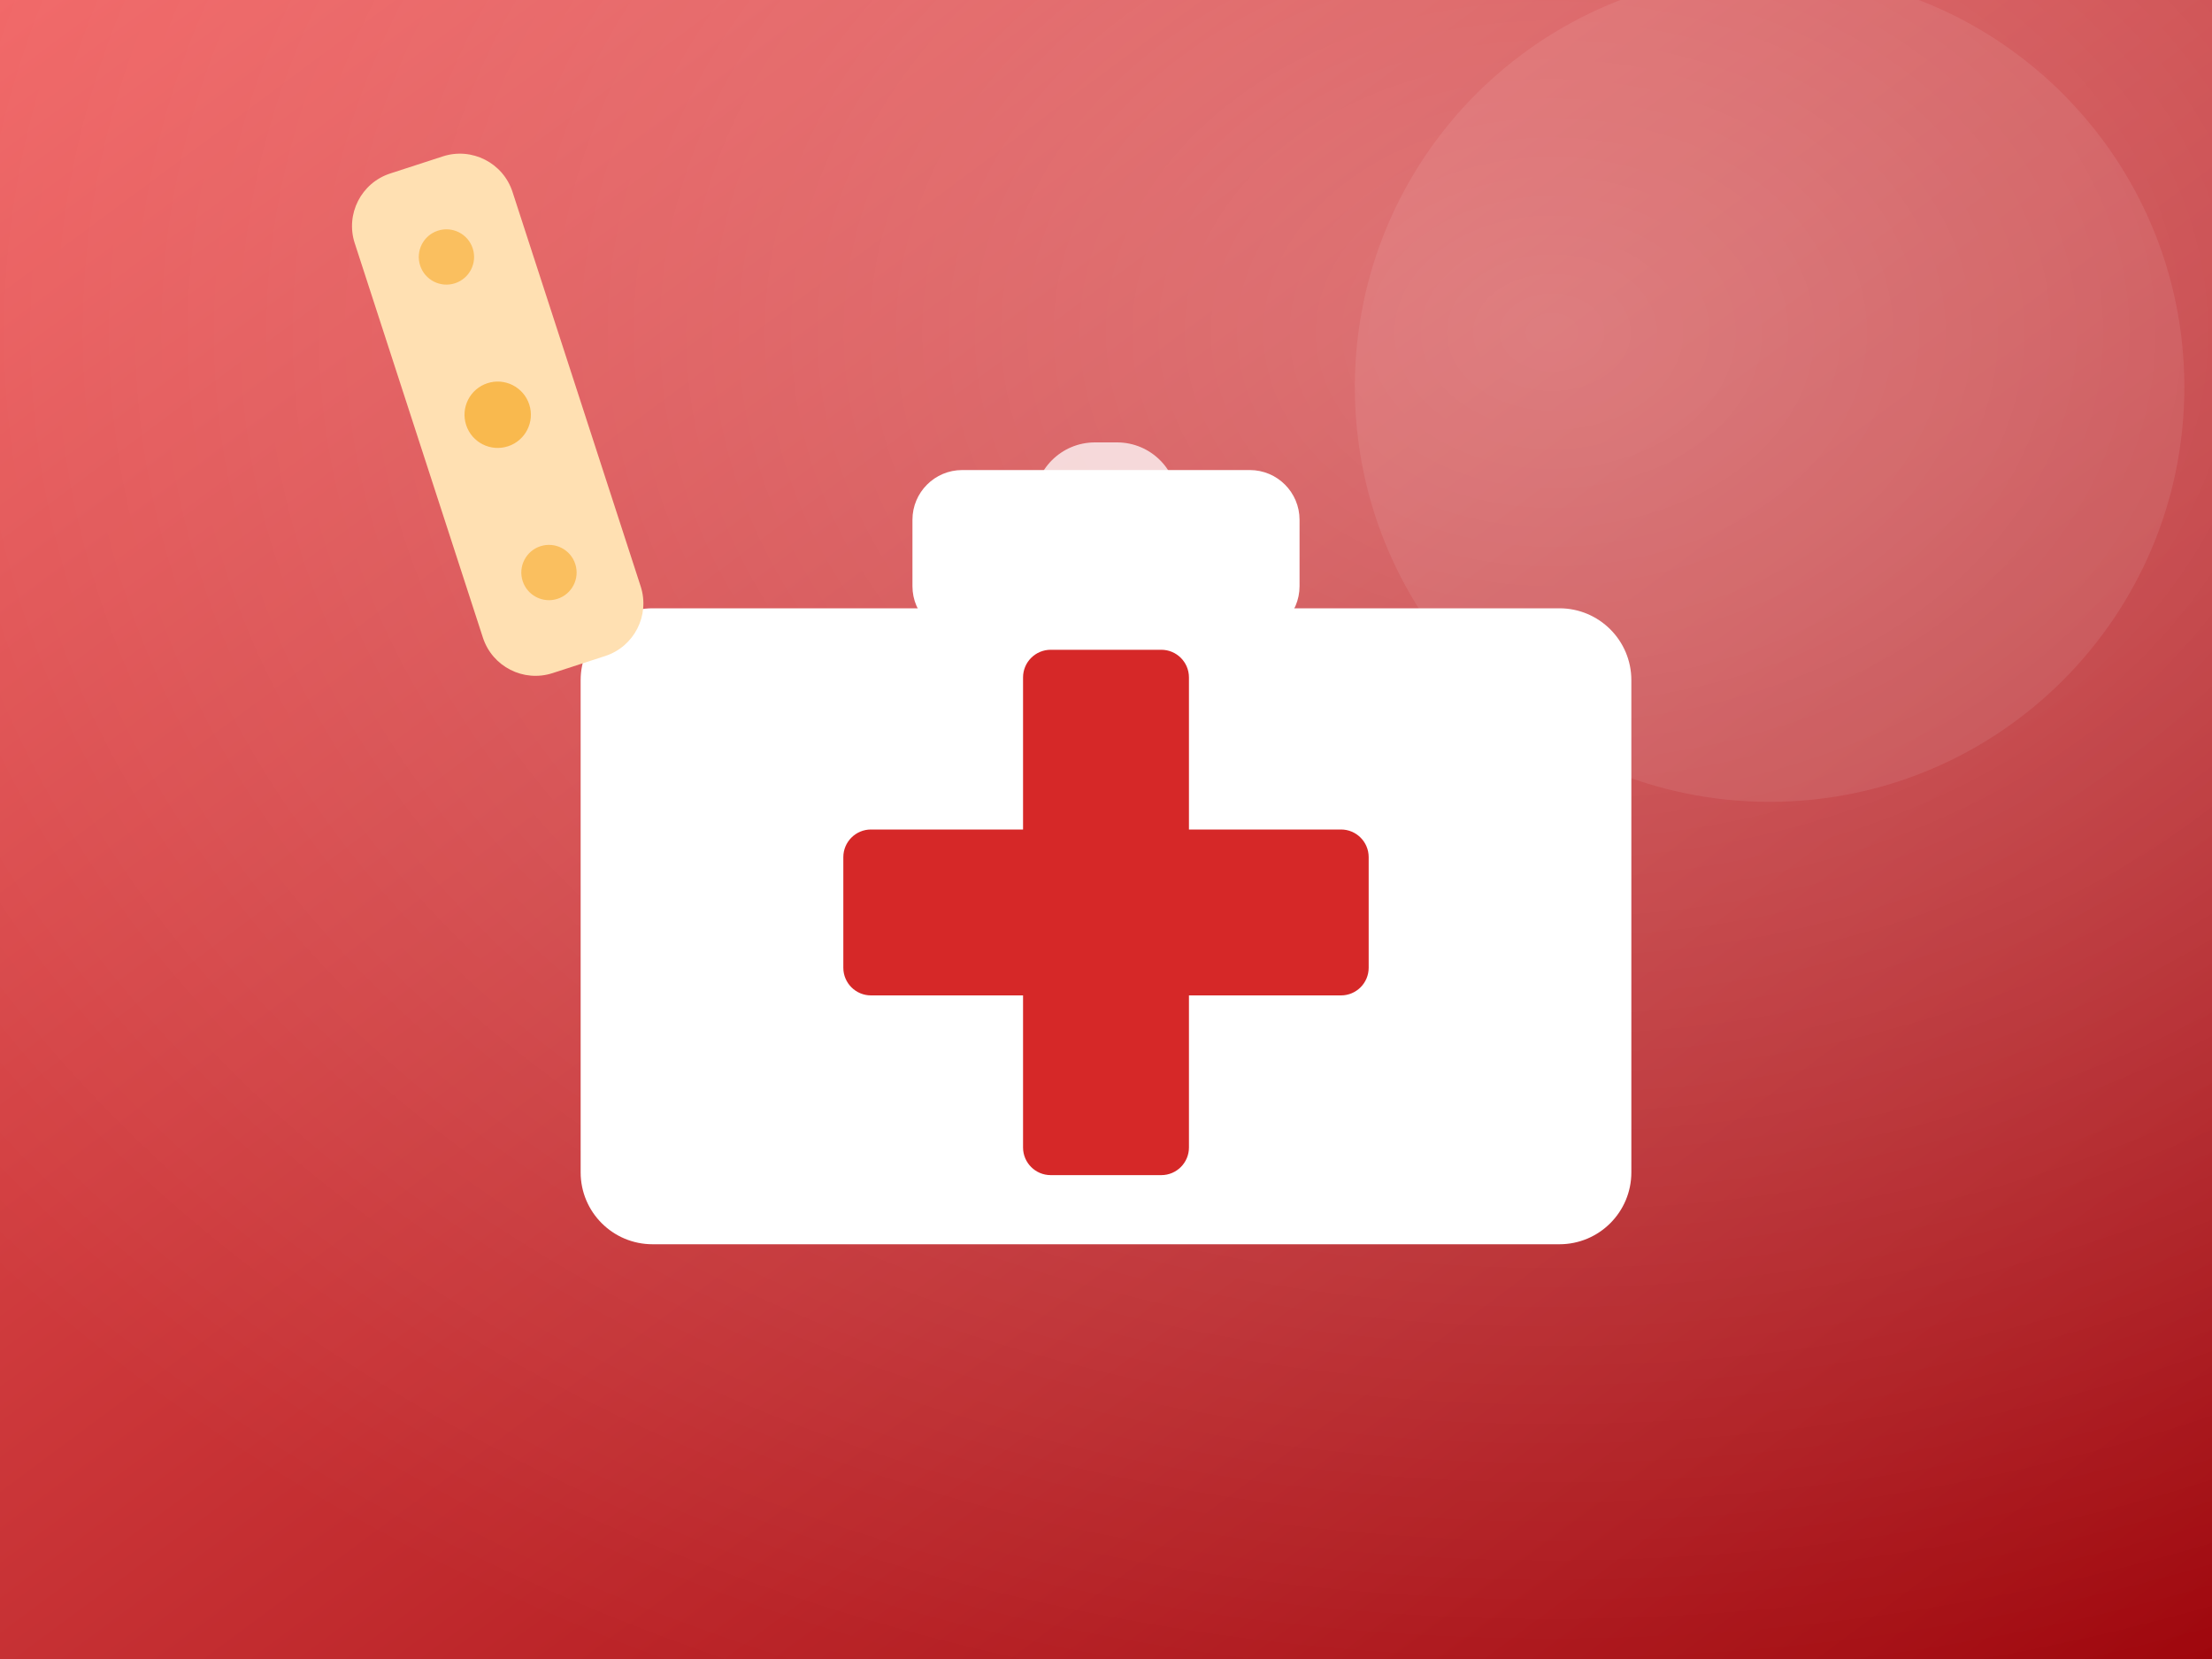
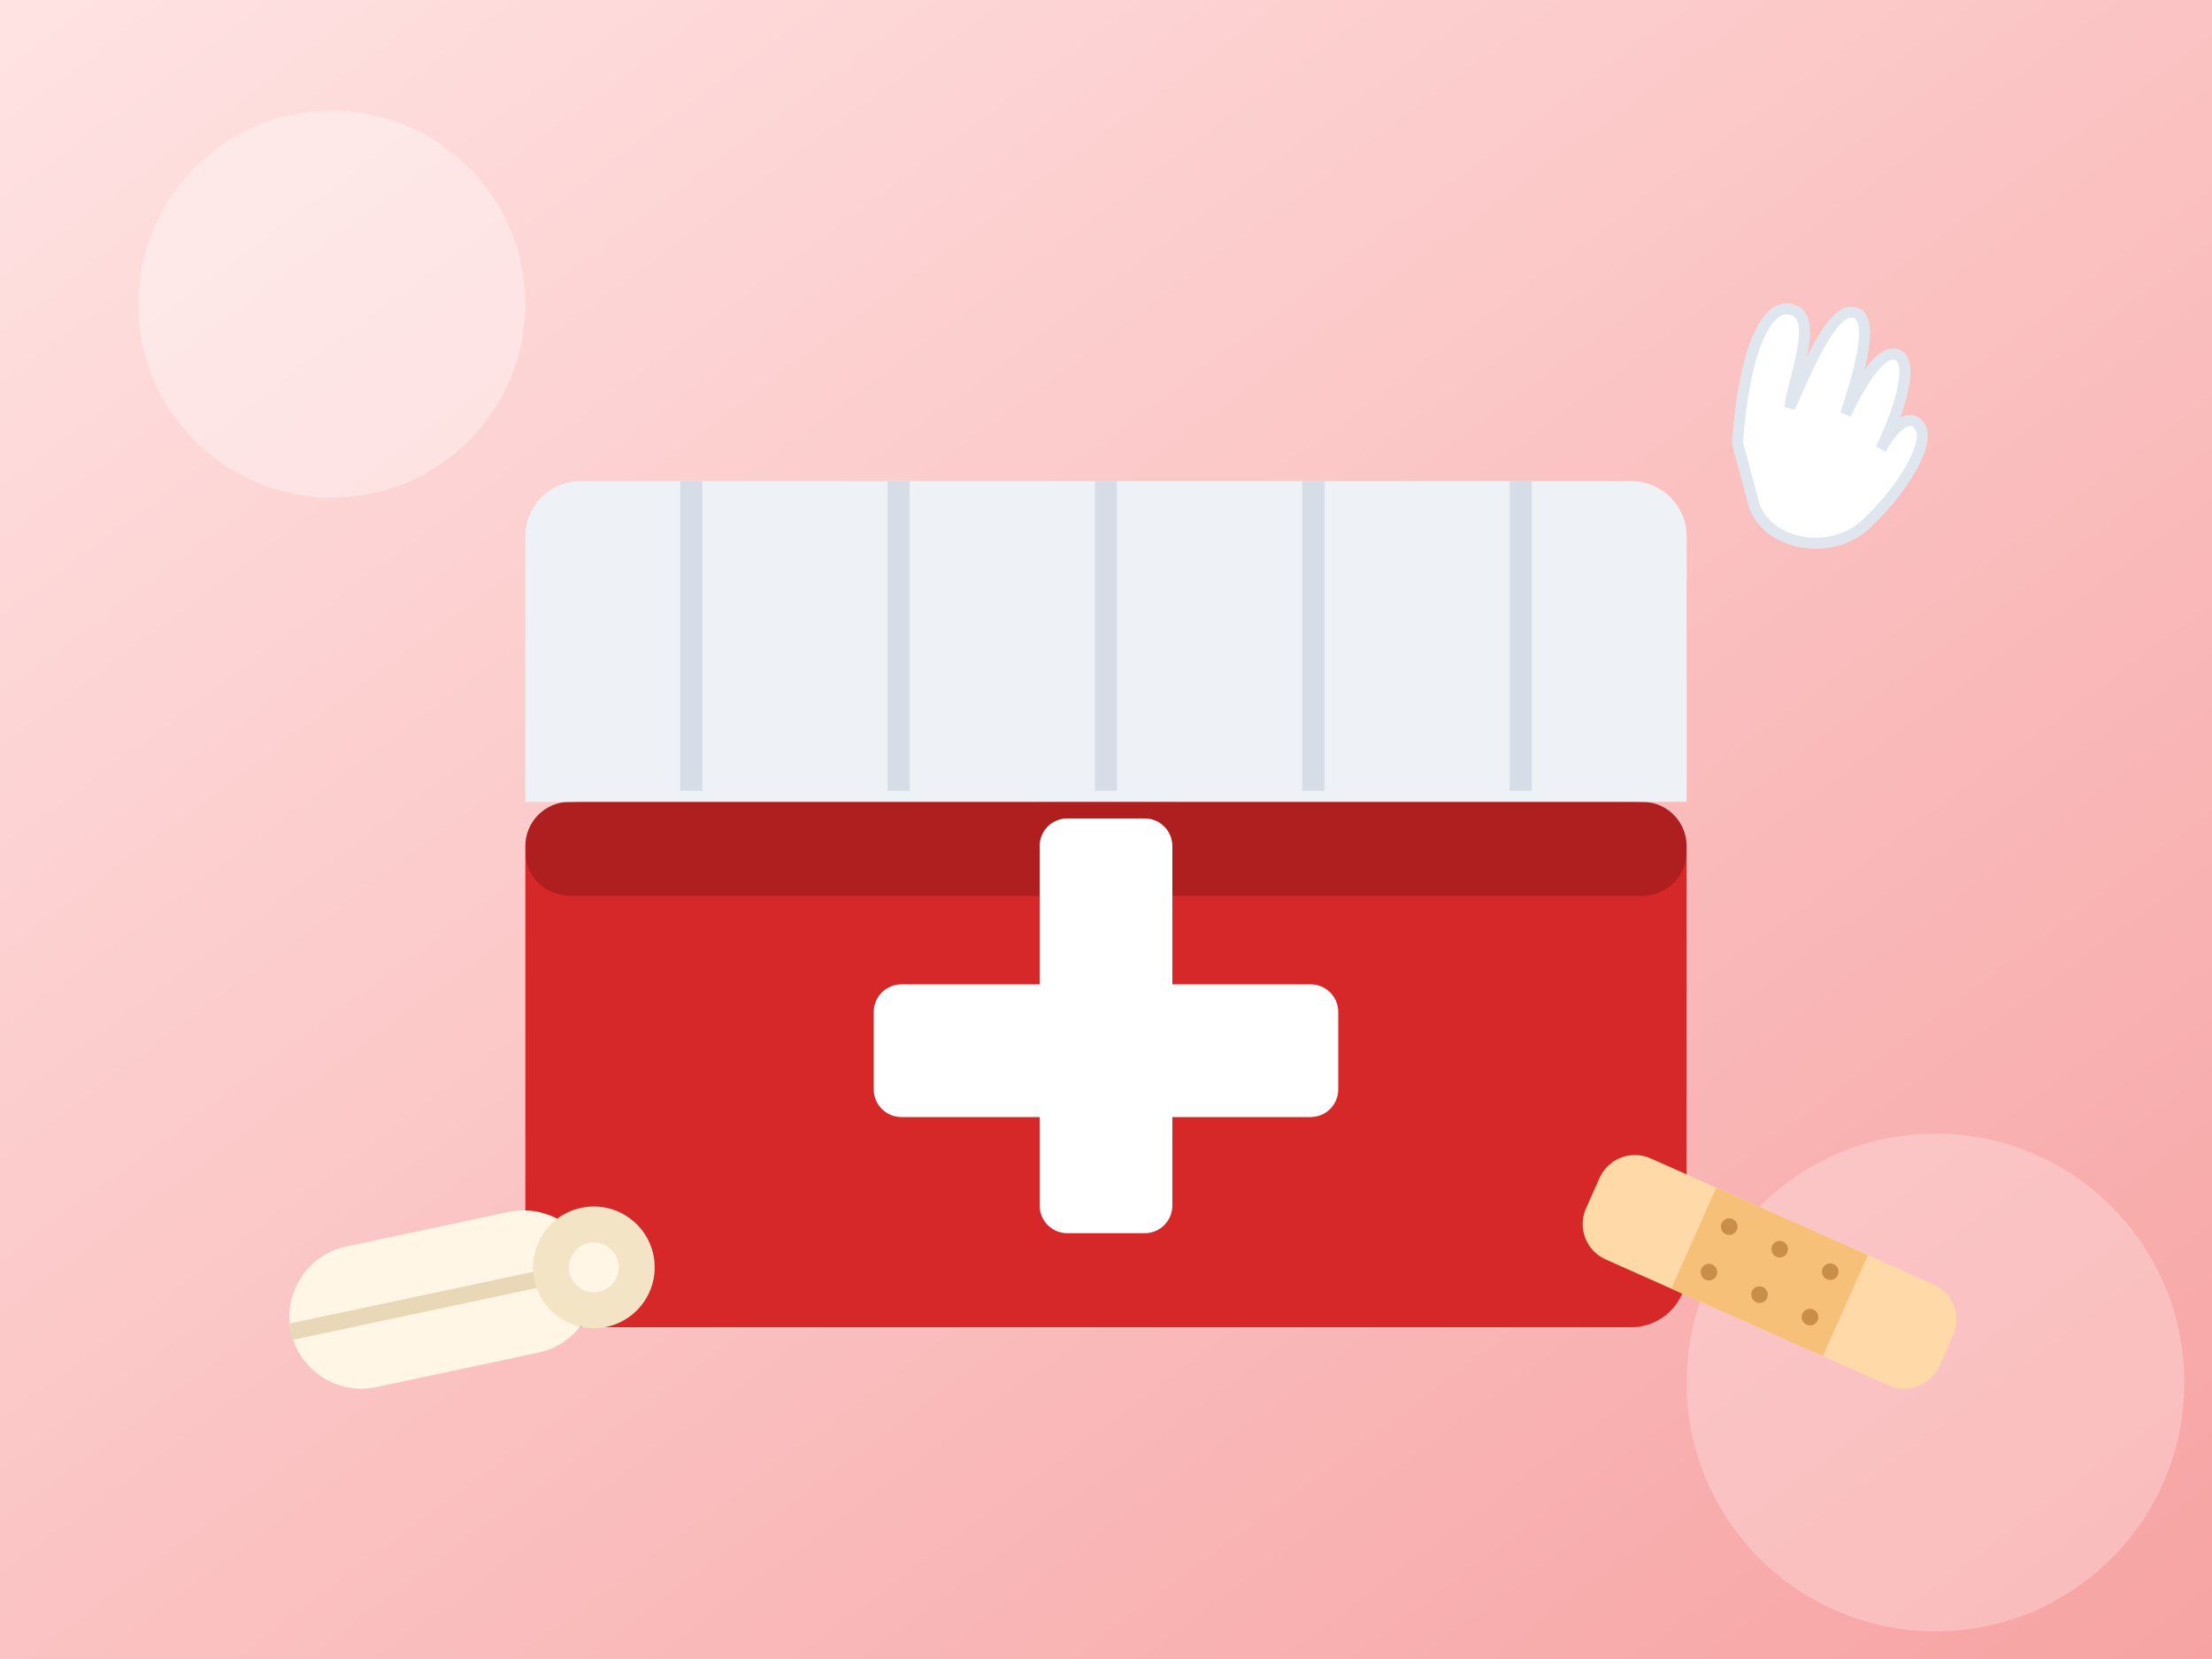
- <svg xmlns="http://www.w3.org/2000/svg" viewBox="0 0 800 600" width="800" height="600" role="img" aria-label="First aid kit">
+ <svg xmlns="http://www.w3.org/2000/svg" viewBox="0 0 800 600" width="800" height="600" role="img" aria-label="An open first aid kit with bandages, gloves and a plaster">
  <defs>
-     <linearGradient id="g" x1="0" y1="0" x2="1" y2="1">
-       <stop offset="0" stop-color="#f06060" />
-       <stop offset="1" stop-color="#9d0208" />
+     <linearGradient id="bg" x1="0" y1="0" x2="1" y2="1">
+       <stop offset="0" stop-color="#ffe3e3" />
+       <stop offset="1" stop-color="#f7a3a3" />
    </linearGradient>
-     <radialGradient id="h" cx="0.7" cy="0.2" r="0.9">
-       <stop offset="0" stop-color="#ffffff" stop-opacity="0.3" />
-       <stop offset="1" stop-color="#ffffff" stop-opacity="0" />
-     </radialGradient>
  </defs>
-   <rect width="800" height="600" fill="url(#g)" />
-   <rect width="800" height="600" fill="url(#h)" />
-   <circle cx="640" cy="140" r="150" fill="#ffffff" opacity="0.08" />
+   <rect width="800" height="600" fill="url(#bg)" />
+   <circle cx="120" cy="110" r="70" fill="#ffffff" opacity="0.35" />
+   <circle cx="700" cy="500" r="90" fill="#ffffff" opacity="0.25" />
  <g transform="translate(400 320)">
-     <rect x="-190" y="-100" width="380" height="230" rx="26" fill="#ffffff" />
-     <rect x="-70" y="-150" width="140" height="60" rx="18" fill="#ffffff" />
-     <rect x="-26" y="-160" width="52" height="80" rx="22" fill="#ffffff" opacity="0.75" />
-     <g transform="translate(0 10)">
-       <rect x="-30" y="-95" width="60" height="190" rx="10" fill="#d62828" />
-       <rect x="-95" y="-30" width="190" height="60" rx="10" fill="#d62828" />
+     <rect x="-210" y="-30" width="420" height="190" rx="20" fill="#d62828" />
+     <rect x="-210" y="-30" width="420" height="34" rx="16" fill="#b01f1f" />
+     <rect x="-26" y="-62" width="52" height="40" rx="12" fill="#b01f1f" />
+     <g transform="translate(0 60)">
+       <rect x="-24" y="-84" width="48" height="150" rx="10" fill="#ffffff" />
+       <rect x="-84" y="-24" width="168" height="48" rx="10" fill="#ffffff" />
+     </g>
+     <path d="M-210 -30v-96a20 20 0 0 1 20-20h380a20 20 0 0 1 20 20v96z" fill="#eef2f7" />
+     <path d="M-150 -146v112M-75 -146v112M0 -146v112M75 -146v112M150 -146v112" stroke="#d6dde7" stroke-width="8" />
+   </g>
+   <g transform="translate(160 470) rotate(-12)">
+     <rect x="-56" y="-26" width="112" height="52" rx="26" fill="#fff6e5" />
+     <path d="M-56 0h112" stroke="#e9d8b8" stroke-width="6" />
+     <circle cx="56" cy="0" r="22" fill="#f3e4c6" />
+     <circle cx="56" cy="0" r="9" fill="#fff6e5" />
+   </g>
+   <g transform="translate(640 460) rotate(24)">
+     <rect x="-70" y="-20" width="140" height="40" rx="14" fill="#ffd9a8" />
+     <rect x="-30" y="-20" width="60" height="40" fill="#f6c078" />
+     <g fill="#c98f4a">
+       <circle cx="-20" cy="-9" r="3" />
+       <circle cx="0" cy="-9" r="3" />
+       <circle cx="20" cy="-9" r="3" />
+       <circle cx="-20" cy="9" r="3" />
+       <circle cx="0" cy="9" r="3" />
+       <circle cx="20" cy="9" r="3" />
    </g>
  </g>
-   <g transform="translate(180 150) rotate(-18)">
-     <rect x="-30" y="-95" width="60" height="190" rx="20" fill="#ffe0b2" />
-     <circle cx="0" cy="0" r="12" fill="#f59e0b" opacity="0.6" />
-     <circle cx="0" cy="-60" r="10" fill="#f59e0b" opacity="0.5" />
-     <circle cx="0" cy="60" r="10" fill="#f59e0b" opacity="0.5" />
+   <g transform="translate(660 160) rotate(18)">
+     <path d="M-30 10c-8-32-6-52 4-52s8 22 10 34c2-20 4-40 12-40s8 24 8 36c2-16 6-28 12-26s6 20 4 34c2-10 6-16 11-12s2 22-8 40c-8 14-30 18-40 6z" fill="#ffffff" stroke="#dfe6ee" stroke-width="4" />
  </g>
</svg>
